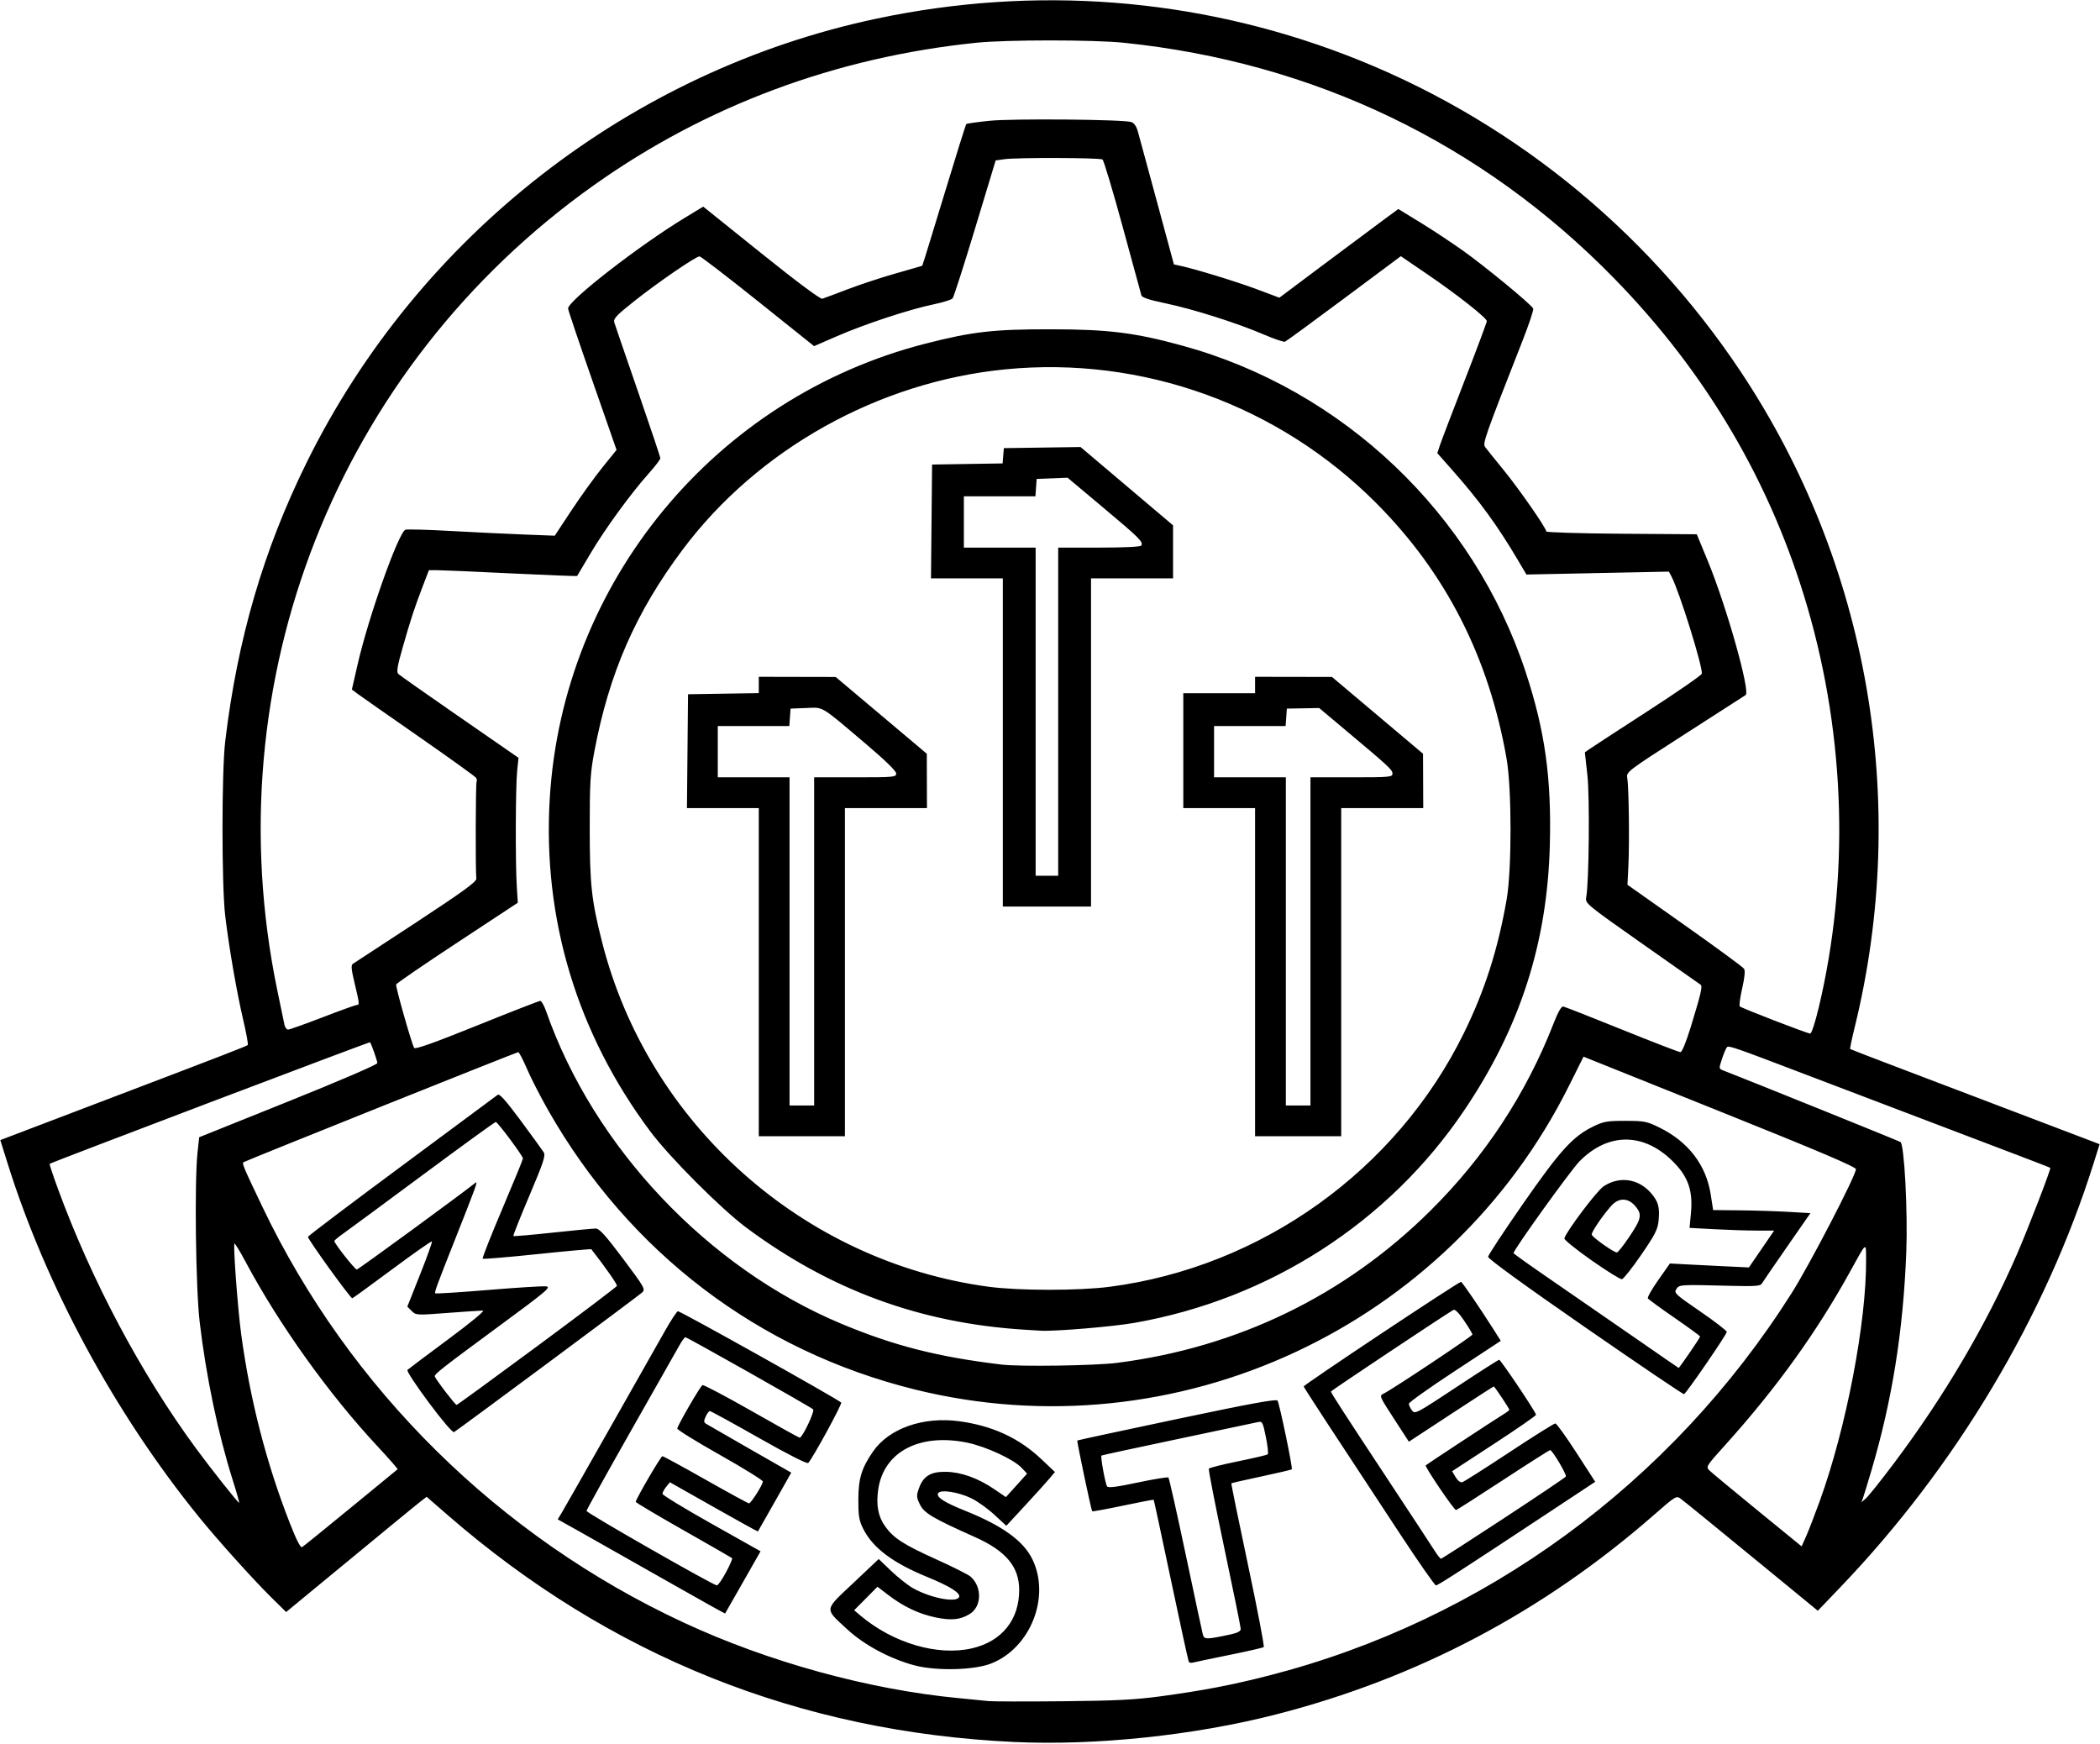
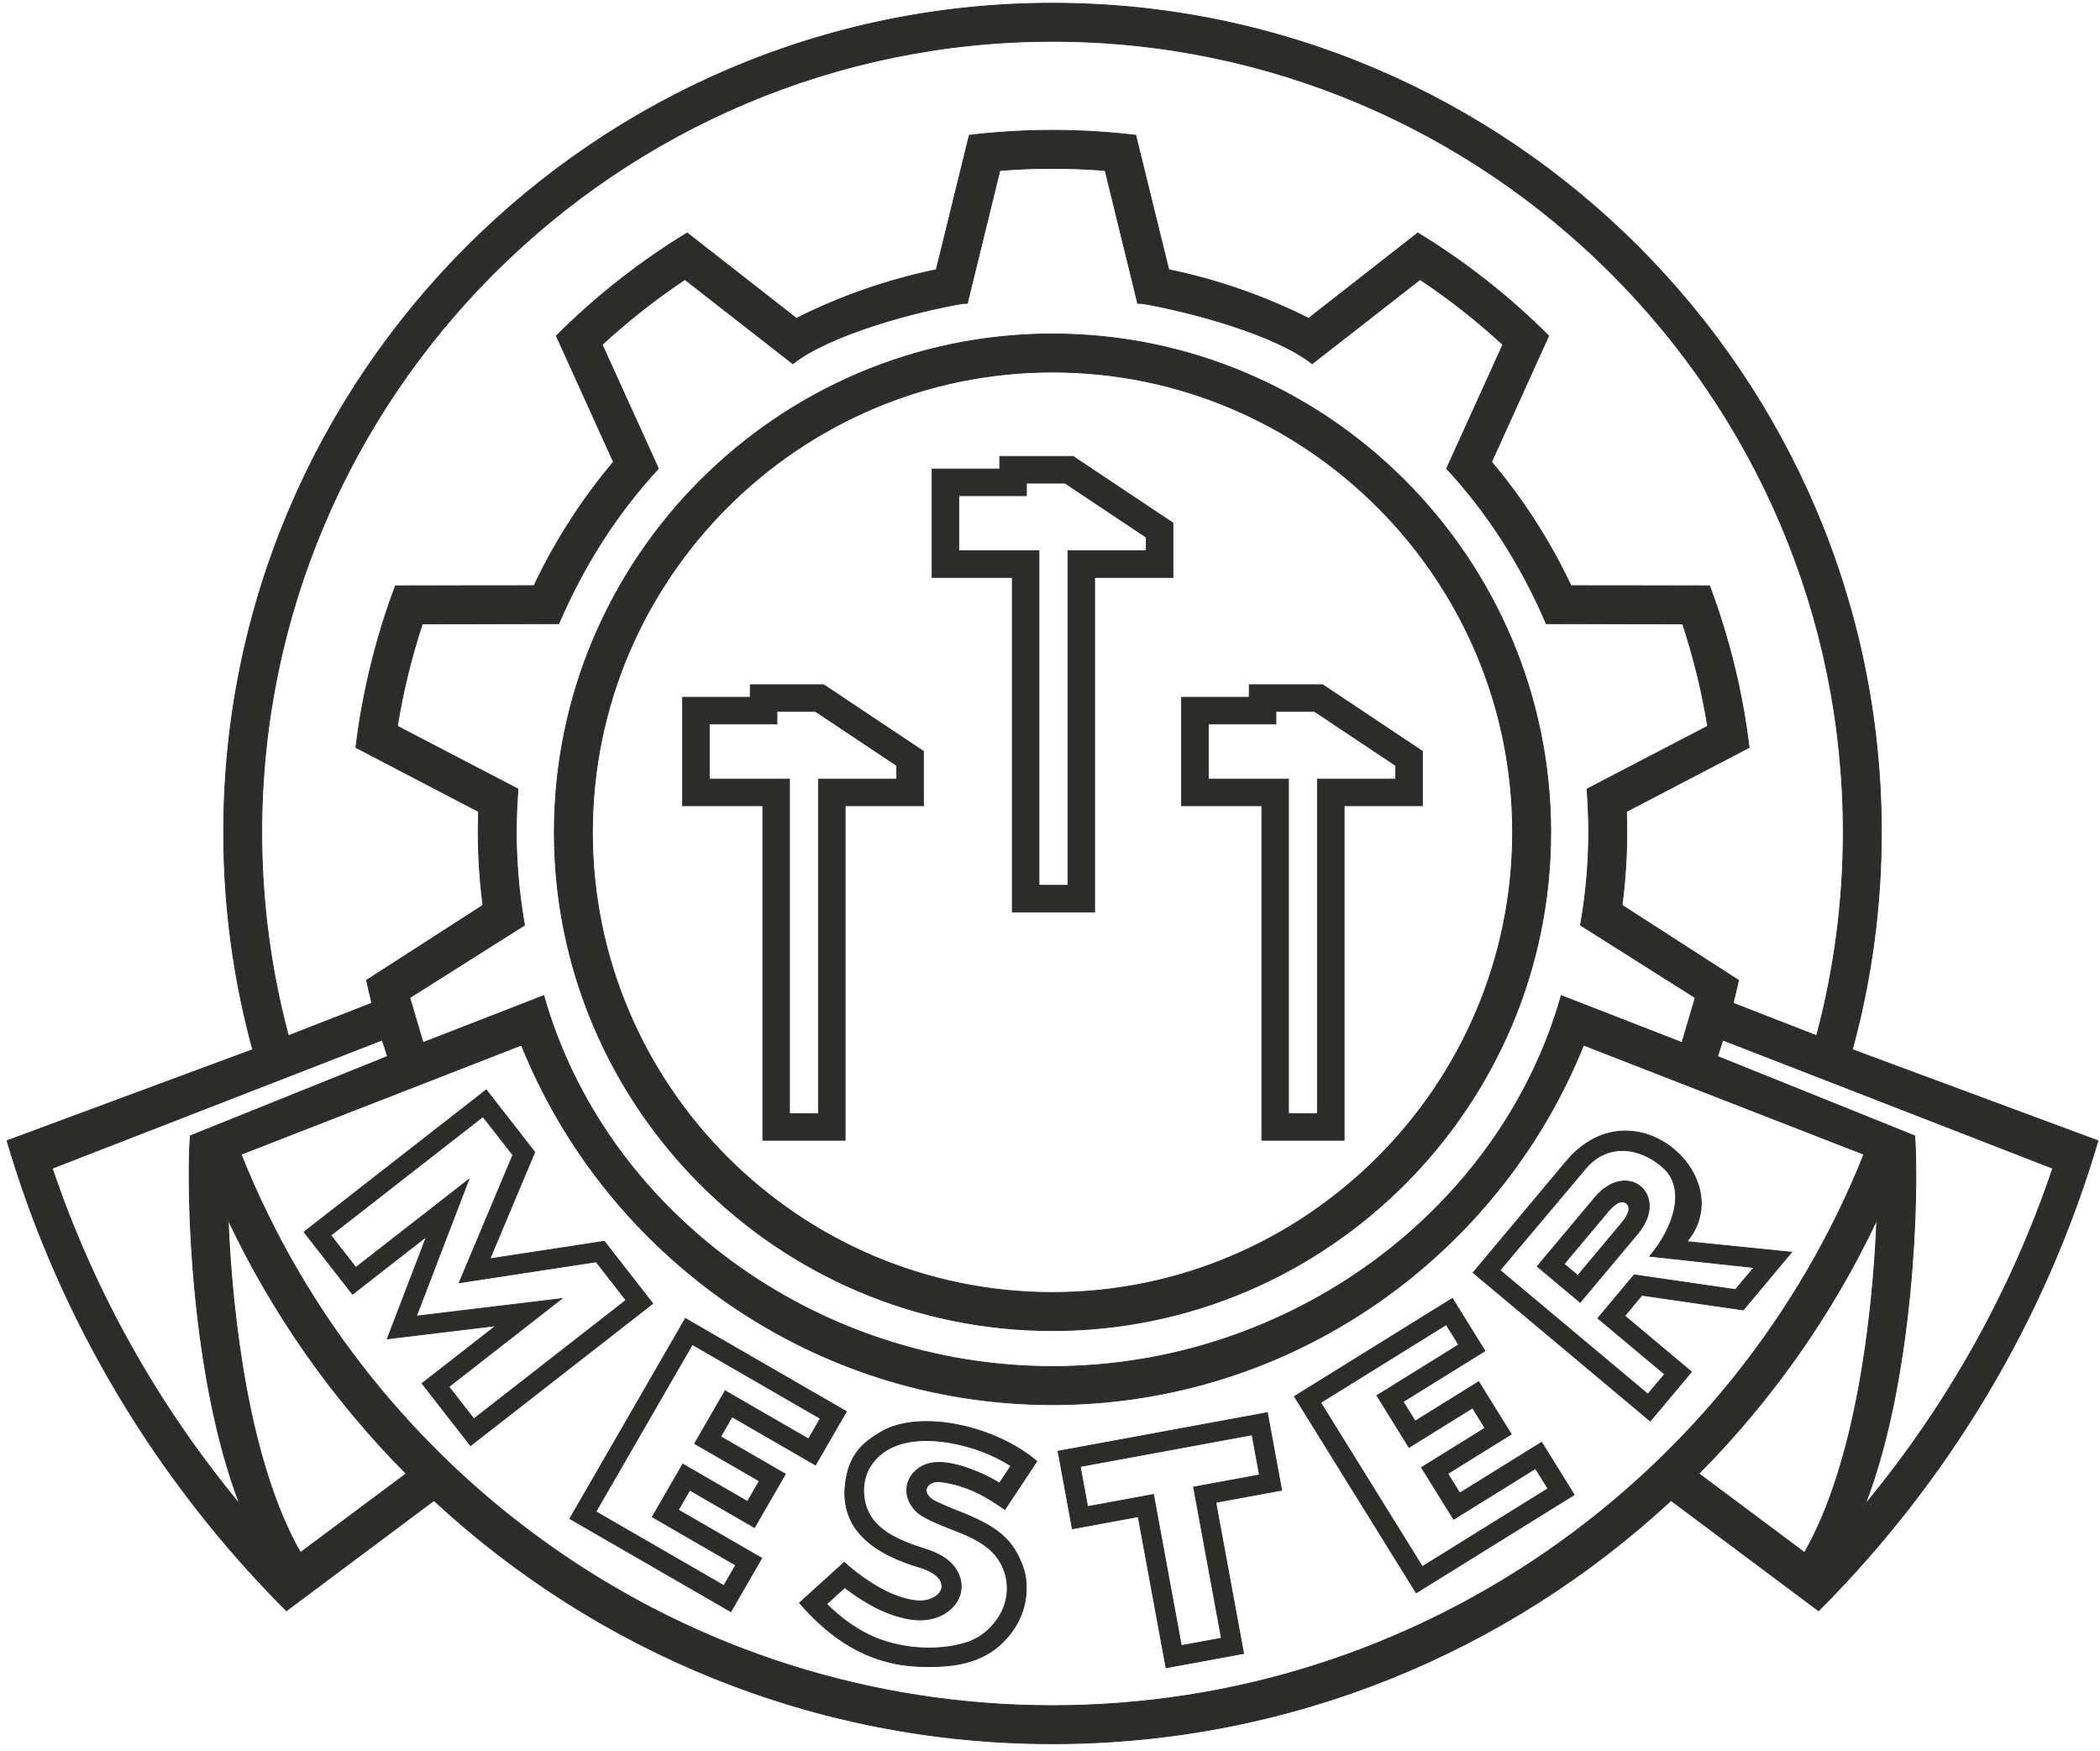
- <svg xmlns="http://www.w3.org/2000/svg" version="1.1" id="svg2" width="819.2" height="680" viewBox="0 0 819.2 680">
-   <defs id="defs6" />
-   <path style="fill:#000000;stroke-width:0.8" d="M 395.6,679.475 C 311.841,675.584 237.897,645.963 174.618,590.953 l -8.182,-7.113 -1.937,1.48 c -1.786,1.364 -14.815,12.066 -42.086,34.568 l -10.787,8.901 -5.881,-5.794 C 98.771,616.122 84.785,600.569 77.515,591.6 44.725,551.146 17.951,501.643 2.942,453.717 l -2.82,-9.003 2.139,-0.824 c 2.831,-1.09 17.404,-6.641 43.339,-16.507 40.464,-15.393 50.601,-19.317 51.041,-19.757 0.243,-0.243 -0.533,-4.581 -1.725,-9.64 -2.539,-10.78 -5.583,-28.355 -7.065,-40.786 -1.408,-11.809 -1.407,-56.2 8e-4,-68 C 92.61,249.324 102.741,214.631 119.625,180.4 163.218,92.017 246.005,27.558 342,7.257 403.637,-5.777 466.523,-0.93 524.8,21.349 587.473,45.309 641.419,88.516 678.935,144.8 c 49.941,74.927 66.15,167.961 44.578,255.874 -1.117,4.551 -1.914,8.377 -1.771,8.502 0.142,0.125 8.359,3.3 18.259,7.056 15.727,5.966 72.583,27.591 77.323,29.409 l 1.723,0.661 -2.211,7.049 c -18.876,60.173 -53.768,118.634 -98.954,165.793 l -8.761,9.144 -17.971,-14.744 c -23.269,-19.09 -33.244,-27.221 -35.454,-28.898 -1.751,-1.329 -1.948,-1.211 -10.539,6.301 -43.234,37.801 -92.319,63.693 -147.523,77.818 C 465.696,676.937 427.432,680.953 395.6,679.475 Z m 57.2,-17.821 c 16.546,-2.245 27.566,-4.357 42,-8.046 84.005,-21.473 157.148,-74.958 204.159,-149.289 7.033,-11.12 25.053,-45.864 25.026,-48.252 -0.01,-0.925 -14.343,-7.016 -53.137,-22.584 l -53.123,-21.318 -5.646,11.318 C 565.055,517.741 458.856,567.107 357.061,542.027 295.964,526.974 245.394,488.497 213.837,433.051 c -3.052,-5.362 -6.783,-12.649 -8.293,-16.193 -1.509,-3.544 -3.038,-6.447 -3.397,-6.451 -0.608,-0.006 -105.862,42.156 -107.117,42.909 -0.712,0.427 -0.174,1.705 7.363,17.485 33.912,71.005 92.344,128.649 164.322,162.109 33.05,15.364 72.352,26.158 107.285,29.466 4.84,0.458 10.06,0.976 11.6,1.149 1.54,0.174 14.5,0.203 28.8,0.064 20.898,-0.203 28.433,-0.583 38.4,-1.935 z M 356.8,649.605 c -9.531,-2.519 -19.684,-7.953 -26.295,-14.073 -9.013,-8.344 -9.166,-7.173 2.36,-18.057 l 9.915,-9.363 4.81,4.604 c 2.645,2.532 6.43,5.536 8.41,6.676 6.609,3.804 16.731,5.862 18.082,3.676 0.938,-1.517 -3.238,-4.21 -12.25,-7.899 -13.748,-5.628 -21.461,-11.462 -25.208,-19.067 -1.521,-3.088 -1.818,-4.963 -1.79,-11.302 0.036,-8.142 1.277,-12.177 5.729,-18.624 6.242,-9.04 19.627,-13.722 33.716,-11.793 12.969,1.776 23.27,6.551 32.023,14.843 l 5.226,4.951 -2.202,2.617 c -1.211,1.439 -5.478,6.159 -9.482,10.488 l -7.281,7.871 -4.644,-4.299 c -2.554,-2.365 -6.573,-5.243 -8.93,-6.397 -5.051,-2.471 -12.053,-3.574 -12.996,-2.047 -0.924,1.494 2.193,3.539 10.407,6.829 14.63,5.858 22.83,11.771 26.337,18.989 7.143,14.705 -0.771,34.643 -16.139,40.658 -6.628,2.594 -21.357,2.95 -29.797,0.719 z m 22.518,-6.694 c 11.552,-2.719 18.31,-11.16 18.264,-22.812 -0.035,-9.029 -5.216,-15.183 -17.331,-20.586 -16.295,-7.267 -19.753,-9.313 -21.381,-12.647 -1.388,-2.843 -1.425,-3.429 -0.4,-6.328 1.694,-4.792 4.605,-6.561 10.594,-6.439 5.961,0.121 12.428,2.447 18.747,6.742 l 4.589,3.12 4.135,-4.581 4.135,-4.581 -2.135,-2.257 c -3.167,-3.349 -14.033,-8.363 -21.335,-9.844 -18.456,-3.745 -32.382,3.545 -34.581,18.102 -0.927,6.137 -0.105,10.663 2.636,14.511 3.333,4.68 7.174,7.156 20.264,13.06 6.335,2.858 12.235,5.833 13.11,6.612 4.554,4.053 4.363,11.707 -0.364,14.582 -3.712,2.258 -7.169,2.601 -13.301,1.323 -6.514,-1.358 -12.484,-4.184 -18.417,-8.715 l -4.253,-3.249 -4.547,4.584 -4.547,4.584 2.4,2.028 c 12.834,10.845 30.29,15.953 43.718,12.792 z m 84.435,5.321 c -0.21,-0.348 -3.338,-14.673 -6.951,-31.833 -3.613,-17.16 -6.65,-31.289 -6.75,-31.397 -0.099,-0.109 -5.483,0.92 -11.963,2.286 -6.481,1.366 -11.895,2.355 -12.032,2.197 -0.387,-0.446 -6.051,-27.36 -5.809,-27.602 0.118,-0.118 17.607,-3.883 38.864,-8.366 29.063,-6.129 38.799,-7.909 39.252,-7.176 0.782,1.266 5.997,26.365 5.564,26.783 -0.181,0.175 -5.511,1.425 -11.844,2.778 -6.333,1.352 -11.614,2.558 -11.736,2.68 -0.121,0.121 2.798,14.434 6.489,31.805 3.69,17.371 6.451,31.801 6.136,32.067 -0.316,0.266 -6.334,1.647 -13.374,3.07 -7.04,1.423 -13.4,2.756 -14.133,2.963 -0.733,0.207 -1.504,0.091 -1.714,-0.257 z M 480.019,637.521 c 2.758,-0.592 3.982,-1.247 3.982,-2.132 0,-0.703 -2.885,-14.919 -6.412,-31.591 -3.526,-16.672 -6.239,-30.592 -6.029,-30.932 0.21,-0.341 5.346,-1.632 11.412,-2.87 6.066,-1.238 11.27,-2.463 11.565,-2.723 0.295,-0.26 -0.03,-3.288 -0.722,-6.729 -1.138,-5.663 -1.417,-6.22 -2.936,-5.876 -0.923,0.209 -14.998,3.183 -31.278,6.609 -16.28,3.426 -29.748,6.338 -29.929,6.472 -0.447,0.329 1.464,10.852 2.181,12.013 0.419,0.678 3.639,0.276 12.012,-1.499 6.292,-1.334 11.662,-2.202 11.935,-1.93 0.272,0.272 3.29,13.711 6.707,29.864 3.417,16.153 6.428,30.23 6.692,31.282 0.523,2.085 1.282,2.088 10.82,0.043 z M 258.768,615.902 c -13.182,-7.496 -27.845,-15.796 -32.584,-18.445 l -8.616,-4.815 1.525,-2.521 c 0.839,-1.387 9.373,-16.381 18.966,-33.321 9.592,-16.94 19.263,-34.013 21.491,-37.94 2.228,-3.927 4.422,-7.261 4.877,-7.409 0.702,-0.229 62.17,34.142 63.716,35.628 0.5,0.481 -11.172,21.871 -12.851,23.55 -0.462,0.462 -7.795,-3.254 -19.226,-9.742 C 285.9,555.12 277.286,550.4 276.921,550.4 c -0.365,0 -1.1,0.957 -1.633,2.127 -0.775,1.7 -0.76,2.261 0.072,2.793 0.573,0.366 8.3,4.814 17.172,9.885 l 16.131,9.219 -6.44,11.388 c -3.542,6.263 -6.495,11.462 -6.563,11.552 -0.068,0.09 -7.821,-4.192 -17.231,-9.516 l -17.108,-9.68 -1.461,1.804 c -0.804,0.992 -1.446,2.215 -1.428,2.716 0.018,0.501 8.634,5.748 19.147,11.66 l 19.114,10.749 -1.856,3.251 c -1.021,1.788 -4.107,7.211 -6.857,12.051 -2.751,4.84 -5.056,8.875 -5.123,8.966 -0.067,0.091 -10.907,-5.968 -24.089,-13.464 z m 24.464,-2.645 c 1.512,-2.829 2.573,-5.298 2.358,-5.487 C 285.375,607.581 276.83,602.674 266.6,596.866 256.37,591.058 248,586.088 248,585.823 248,584.772 257.788,568 258.401,568 c 0.36,0 7.966,4.14 16.903,9.2 8.936,5.06 16.528,9.2 16.87,9.2 0.776,0 5.39,-7.265 5.411,-8.52 0.008,-0.506 -7.547,-5.186 -16.79,-10.4 -9.243,-5.214 -16.713,-9.84 -16.6,-10.28 0.473,-1.849 9.068,-16.628 9.842,-16.925 0.465,-0.178 9.083,4.367 19.15,10.1 10.067,5.734 18.509,10.424 18.759,10.424 1.078,-0.002 5.991,-10.379 5.242,-11.073 -1.108,-1.026 -49.12,-28.127 -49.817,-28.12 -0.314,0.003 -1.323,1.353 -2.243,3 -0.92,1.647 -9.47,16.724 -19,33.506 -9.53,16.782 -17.328,30.839 -17.328,31.239 0,0.784 49.444,29.025 50.842,29.04 0.463,0.005 2.078,-2.306 3.59,-5.135 z M 546.593,599 C 519.957,558.592 508.744,541.428 508.575,540.805 508.419,540.229 568.918,500 569.94,500 c 0.417,0 7.192,9.906 12.655,18.503 l 2.861,4.503 -17.928,11.78 c -9.86,6.479 -17.928,12.214 -17.928,12.744 0,0.531 0.476,1.616 1.058,2.412 1.331,1.821 1.097,1.943 19.683,-10.333 7.668,-5.065 14.182,-9.208 14.475,-9.208 0.635,0 14.383,20.496 14.383,21.442 0,0.359 -7.365,5.46 -16.368,11.337 l -16.368,10.684 1.365,2.31 c 0.792,1.34 1.87,2.173 2.568,1.985 0.662,-0.179 8.912,-5.418 18.334,-11.642 9.422,-6.224 17.522,-11.305 18,-11.292 0.478,0.013 4.173,5.14 8.212,11.393 l 7.344,11.369 -18.165,12.007 C 570.471,612.237 560.932,618.4 560.155,618.4 c -0.426,0 -6.528,-8.73 -13.562,-19.4 z m 39.912,-6.682 c 13.146,-8.625 24.094,-15.993 24.328,-16.372 0.439,-0.71 -5.241,-10.272 -6.129,-10.319 -0.273,-0.015 -8.483,5.201 -18.246,11.589 -9.762,6.388 -18.067,11.698 -18.455,11.8 -0.679,0.178 -12.317,-16.971 -11.838,-17.444 0.429,-0.423 26.583,-17.606 29.635,-19.47 1.65,-1.008 3,-1.989 3,-2.179 0,-0.482 -5.766,-9.122 -6.087,-9.122 -0.143,0 -7.653,4.848 -16.688,10.774 l -16.428,10.774 -5.294,-8.158 c -6.395,-9.854 -6.345,-9.734 -4.447,-10.653 3.275,-1.586 34.506,-22.375 34.525,-22.981 0.011,-0.354 -1.44,-2.793 -3.224,-5.42 -2.075,-3.056 -3.588,-4.567 -4.2,-4.195 -5.424,3.3 -47.756,31.509 -47.756,31.824 0,0.561 4.064,6.843 22.795,35.235 8.708,13.2 16.687,25.35 17.729,27 1.043,1.65 2.117,3 2.388,3 0.27,0 11.247,-7.057 24.394,-15.682 z M 167.264,547.073 c -4.948,-6.633 -8.697,-12.356 -8.33,-12.717 0.367,-0.361 7.497,-5.719 15.846,-11.906 8.966,-6.645 14.533,-11.252 13.6,-11.255 -0.869,-0.003 -7.091,0.416 -13.827,0.931 -12.051,0.921 -12.274,0.909 -13.952,-0.769 l -1.705,-1.705 4.982,-12.529 c 2.74,-6.891 4.816,-12.695 4.613,-12.898 -0.203,-0.203 -7.195,4.704 -15.539,10.903 -8.344,6.199 -15.333,11.272 -15.53,11.272 -0.766,0 -17.538,-23.249 -17.288,-23.964 0.146,-0.417 16.646,-12.881 36.666,-27.699 20.02,-14.818 36.83,-27.283 37.356,-27.701 0.685,-0.544 3.233,2.316 8.968,10.061 4.406,5.951 8.44,11.508 8.965,12.348 0.807,1.293 -0.049,3.893 -5.586,16.956 -3.597,8.486 -6.408,15.56 -6.248,15.721 0.161,0.161 7.036,-0.431 15.278,-1.315 8.243,-0.884 15.818,-1.607 16.835,-1.607 1.448,0 3.767,2.557 10.699,11.8 8.278,11.037 8.763,11.884 7.491,13.106 -1.233,1.185 -71.381,53.246 -73.429,54.496 -0.51,0.311 -4.595,-4.462 -9.866,-11.529 z m 42.226,-21.929 c 17.001,-12.571 31.027,-23.178 31.168,-23.572 0.198,-0.552 -4.223,-6.888 -9.963,-14.277 -0.13,-0.167 -9.629,0.683 -21.108,1.891 -11.48,1.207 -21.062,2.005 -21.293,1.773 -0.232,-0.232 3.207,-8.964 7.643,-19.405 4.435,-10.441 8.064,-19.301 8.064,-19.689 0,-0.96 -9.849,-14.19 -10.595,-14.232 -0.327,-0.018 -13.107,9.248 -28.4,20.592 -15.293,11.344 -29.327,21.694 -31.188,23 -1.861,1.306 -3.391,2.59 -3.4,2.855 -0.032,0.888 8.028,11.119 8.76,11.119 0.551,0 40.788,-29.42 46.267,-33.829 1.096,-0.882 0.372,1.138 -7.831,21.829 -7.311,18.442 -8.204,20.875 -7.803,21.276 0.201,0.201 9.439,-0.385 20.529,-1.302 11.09,-0.917 21.268,-1.556 22.618,-1.421 2.233,0.225 0.547,1.651 -18.651,15.781 C 172.821,533.346 169.6,535.861 169.6,536.82 c 0,0.749 7.945,11.18 8.516,11.18 0.254,0 14.372,-10.285 31.373,-22.856 z m 408.884,-7.413 c -23.44,-16.226 -37.937,-26.753 -37.879,-27.504 0.051,-0.67 6.153,-9.932 13.558,-20.582 14.461,-20.799 19.453,-26.313 27.313,-30.17 4.156,-2.04 5.463,-2.275 12.652,-2.275 7.453,-1.5e-4 8.394,0.186 13.379,2.64 11.209,5.518 18.162,14.604 19.943,26.064 l 0.948,6.096 10.457,0.102 c 5.751,0.056 14.29,0.326 18.975,0.6 l 8.518,0.498 -9.173,13.2 c -5.045,7.26 -9.463,13.704 -9.818,14.321 -0.515,0.895 -2.795,1.065 -11.345,0.846 -20.711,-0.532 -20.787,-0.528 -21.968,1.242 -1.007,1.509 -0.432,2.049 9.297,8.72 5.704,3.911 10.37,7.511 10.37,8 0,0.989 -15.774,23.951 -16.68,24.281 -0.316,0.115 -17.662,-11.62 -38.547,-26.078 z m 40.727,9.938 c 2.255,-3.262 4.1,-6.118 4.1,-6.346 0,-0.228 -4.481,-3.504 -9.959,-7.279 -5.477,-3.775 -10.164,-7.196 -10.415,-7.603 -0.251,-0.406 1.581,-3.635 4.072,-7.174 l 4.529,-6.435 6.886,0.369 c 3.788,0.203 10.721,0.55 15.408,0.771 l 8.521,0.402 4.923,-7.188 L 692.088,480 h -6.718 c -3.695,0 -11.12,-0.237 -16.5,-0.526 l -9.782,-0.526 0.541,-5.777 c 0.785,-8.377 -0.931,-13.706 -6.209,-19.287 -11.515,-12.176 -25.807,-12.522 -37.254,-0.904 -3.5,3.552 -25.811,34.601 -25.739,35.82 0.013,0.22 6.942,5.148 15.399,10.951 8.457,5.803 22.925,15.793 32.152,22.2 9.227,6.407 16.832,11.649 16.9,11.649 0.068,0 1.968,-2.669 4.223,-5.931 z m -38.3,-36.097 c -5.94,-4.171 -10.689,-8.002 -10.554,-8.515 0.713,-2.704 12.676,-18.581 15.319,-20.329 6.106,-4.04 13.508,-3.019 18.387,2.538 2.938,3.346 3.564,5.57 3.056,10.854 -0.329,3.428 -1.35,5.435 -6.792,13.357 -3.522,5.127 -6.902,9.402 -7.51,9.5 -0.608,0.098 -5.966,-3.235 -11.906,-7.405 z m 14.566,-8.821 c 4.957,-7.306 5.322,-9.011 2.617,-12.225 -2.805,-3.334 -6.43,-3.461 -9.296,-0.327 -3.36,3.674 -8.039,10.548 -7.755,11.392 0.399,1.186 8.942,7.188 9.867,6.932 0.44,-0.122 2.495,-2.719 4.566,-5.773 z M 136.8,588.122 c 9.9,-8.13 18.134,-14.887 18.297,-15.015 0.163,-0.129 -3.4,-4.202 -7.919,-9.053 -18.973,-20.366 -38.299,-47.397 -51.348,-71.819 -2.209,-4.134 -4.176,-7.356 -4.372,-7.159 -0.557,0.556 1.298,25.539 2.622,35.324 3.453,25.516 9.74,50.004 18.821,73.306 2.716,6.97 4.324,10.133 4.959,9.756 0.517,-0.307 9.04,-7.21 18.94,-15.34 z M 709.888,585.461 c 10.325,-28.501 18.253,-69.869 18.065,-94.261 -0.053,-6.834 0.344,-7.141 -6.272,4.854 -13.005,23.58 -28.77,45.478 -48.523,67.402 -7.644,8.484 -7.769,8.686 -6.278,10.148 0.837,0.82 9.261,7.809 18.721,15.531 l 17.2,14.039 1.758,-3.927 c 0.967,-2.16 3.365,-8.364 5.33,-13.788 z M 90.795,577.355 C 85.117,559.463 80.382,536.814 77.885,515.6 76.347,502.53 75.821,460.953 77.05,449.596 l 0.65,-6.004 34.75,-13.958 C 132.844,421.443 147.2,415.255 147.2,414.655 c 0,-0.87 -2.277,-7.346 -2.852,-8.11 -0.183,-0.243 -124.475,46.916 -124.979,47.42 -0.133,0.133 1.254,4.336 3.083,9.339 13.176,36.046 32.577,72.546 54.117,101.81 5.897,8.012 16.457,21.329 16.712,21.074 0.133,-0.133 -0.985,-4.108 -2.485,-8.833 z M 738.79,570.8 c 19.542,-25.993 36.046,-54.023 48.001,-81.524 4.371,-10.053 13.37,-33.382 13.014,-33.737 -0.132,-0.132 -6.352,-2.55 -13.823,-5.373 -13.813,-5.22 -54.832,-20.824 -82.383,-31.339 -27.063,-10.329 -29.26,-11.088 -29.933,-10.348 -0.36,0.397 -1.226,2.446 -1.924,4.555 -1.248,3.769 -1.239,3.845 0.494,4.509 8.027,3.074 68.378,27.436 69.128,27.905 1.5,0.938 2.883,27.114 2.27,42.952 -1.191,30.751 -5.516,57.826 -13.609,85.2 -1.496,5.06 -2.985,9.92 -3.309,10.8 l -0.588,1.6 1.82,-1.6 c 1.001,-0.88 5.88,-7 10.842,-13.6 z M 435.759,531.597 c 47.041,-5.993 88.832,-26.267 122.14,-59.255 21.257,-21.053 37.386,-45.554 48.147,-73.142 1.789,-4.585 3.028,-6.731 3.806,-6.587 0.635,0.117 10.943,4.167 22.907,9 11.964,4.833 22.209,8.787 22.766,8.787 0.596,0 2.203,-3.872 3.902,-9.4 4.116,-13.39 4.81,-16.354 3.959,-16.915 C 662.981,383.818 652.675,376.58 640.484,368 c -21.766,-15.319 -22.157,-15.643 -21.711,-18 1.091,-5.767 1.412,-39.006 0.459,-47.633 l -0.984,-8.91 1.876,-1.322 c 1.032,-0.727 11.236,-7.377 22.676,-14.776 11.44,-7.4 20.913,-13.954 21.051,-14.564 0.535,-2.37 -8.799,-32.293 -11.854,-38.001 l -0.979,-1.829 -27.788,0.567 -27.788,0.567 -3.454,-5.849 c -7.821,-13.246 -14.933,-22.994 -25.44,-34.87 l -5.857,-6.621 0.978,-2.979 c 0.538,-1.638 4.883,-13.032 9.655,-25.319 4.772,-12.287 8.677,-22.727 8.676,-23.2 -8e-4,-1.248 -11.618,-10.394 -23.373,-18.4 l -10.173,-6.929 -22.156,16.509 c -12.186,9.08 -22.556,16.663 -23.046,16.851 -0.489,0.188 -4.301,-1.119 -8.471,-2.904 -10.447,-4.472 -27.485,-9.864 -38.221,-12.097 -6.179,-1.285 -9.076,-2.243 -9.307,-3.078 -0.185,-0.667 -3.478,-12.732 -7.317,-26.812 -3.84,-14.08 -7.376,-25.864 -7.858,-26.188 -1.057,-0.709 -33.198,-0.814 -38.165,-0.125 l -3.512,0.487 -7.997,26.43 c -4.398,14.536 -8.358,26.86 -8.8,27.386 -0.442,0.526 -3.833,1.584 -7.537,2.351 -9.261,1.919 -26.654,7.652 -37.482,12.355 l -9.016,3.916 -21.887,-17.506 C 283.643,107.878 273.378,100 272.87,100 c -1.443,0 -16.574,10.392 -25.594,17.578 -7.01,5.585 -8.084,6.749 -7.622,8.261 0.296,0.968 4.454,13.083 9.241,26.921 4.787,13.838 8.702,25.538 8.7,26 -0.002,0.462 -2.008,3.087 -4.459,5.834 -7.088,7.945 -17.179,21.793 -22.71,31.165 -2.805,4.752 -5.183,8.755 -5.284,8.894 -0.101,0.139 -11.737,-0.311 -25.858,-1 C 185.165,222.964 172.195,222.4 170.464,222.4 h -3.148 l -2.375,6.2 c -3.302,8.622 -4.66,12.757 -7.808,23.77 -2.179,7.624 -2.532,9.764 -1.734,10.52 0.551,0.522 10.001,7.177 21.001,14.788 11,7.611 21.32,14.757 22.933,15.88 l 2.933,2.042 -0.533,5.2 c -0.624,6.088 -0.712,35.995 -0.133,45.059 l 0.4,6.259 -23.599,15.537 c -12.979,8.546 -23.72,15.9 -23.867,16.343 -0.285,0.856 6.055,23.165 7.033,24.748 0.403,0.651 7.788,-1.977 24.467,-8.707 13.14,-5.302 24.273,-9.64 24.74,-9.64 0.468,0 1.512,1.89 2.322,4.2 18.539,52.893 63.033,99.956 115.093,121.735 20.527,8.588 37.811,12.988 62.611,15.939 7.165,0.853 36.406,0.412 44.959,-0.677 z M 399.6,518.66 c -40.537,-2.549 -75.576,-15.395 -108.366,-39.728 -9.814,-7.283 -29.994,-27.487 -37.544,-37.59 -28.549,-38.201 -42.047,-82.867 -39.235,-129.825 5.062,-84.512 64.554,-156.526 146.631,-177.495 18.304,-4.676 26.488,-5.61 48.915,-5.582 22.458,0.028 32.71,1.306 51.261,6.39 62.668,17.175 113.61,65.627 133.918,127.373 7.515,22.849 10.078,41.19 9.406,67.321 -0.987,38.399 -11.621,71.344 -33.464,103.674 -29.5,43.664 -75.963,73.576 -128.624,82.805 -8.472,1.485 -31.041,3.37 -36.497,3.048 -1.32,-0.078 -4.2,-0.255 -6.4,-0.393 z m 33.191,-16.724 c 59.291,-7.692 111.992,-45.434 138.296,-99.04 8.152,-16.613 13.26,-32.592 16.654,-52.097 2.025,-11.638 2.014,-43.128 -0.021,-54.8 -6.902,-39.606 -23.709,-72.549 -50.937,-99.839 -38.118,-38.206 -91.06,-57.306 -144.445,-52.111 -49.58,4.825 -96.654,31.098 -126.047,70.35 -18.329,24.476 -28.674,48.141 -34.447,78.8 -1.581,8.398 -1.806,12.153 -1.796,30 0.012,21.776 0.682,27.945 4.796,44.176 17.983,70.944 78.253,124.725 150.756,134.524 11.682,1.579 35.162,1.597 47.191,0.036 z M 296,379.2 v -64 H 281.987 267.975 L 268.187,293 268.4,270.8 282.2,270.581 296,270.362 V 267.181 264 l 15,0.031 15,0.031 17.769,14.969 17.769,14.969 0.031,10.6 L 361.6,315.2 h -16 -16 v 64 64 H 312.8 296 Z m 21.6,-12 v -64 h 16 c 15.137,0 16,-0.081 16,-1.507 0,-0.958 -4.428,-5.256 -12.155,-11.8 -17.738,-15.021 -16.012,-13.993 -23.041,-13.723 L 308.4,276.4 l -0.246,3.4 -0.246,3.4 H 293.954 280 v 10 10 h 14 14 v 64 64 h 4.8 4.8 z m 172,12 v -64 h -14 -14 v -22.4 -22.4 h 14 14 v -3.2 -3.2 l 15,0.025 15,0.025 17.757,14.976 17.757,14.975 0.043,10.6 0.043,10.6 h -16 -16 v 64 64 h -16.8 -16.8 z m 21.6,-12 v -64 h 16 c 14.904,0 16,-0.099 16,-1.447 0,-1.486 -1.203,-2.599 -18.493,-17.108 l -10.093,-8.469 -6.307,0.112 -6.307,0.112 -0.246,3.4 -0.246,3.4 h -13.954 -13.954 v 10 10 h 14 14 v 64 64 h 4.8 4.8 z M 391.2,289.6 v -64 h -14.013 -14.013 l 0.213,-22.2 0.213,-22.2 13.753,-0.219 13.753,-0.219 0.247,-2.981 L 391.6,174.8 l 14.96,-0.217 14.96,-0.218 18.04,15.272 18.04,15.272 V 215.254 225.6 h -16 -16 v 64 64 H 408.4 391.2 Z m 21.6,-12 v -64 h 15.953 c 9.687,0 16.145,-0.312 16.443,-0.794 0.87,-1.407 -0.563,-2.838 -14.77,-14.751 l -13.974,-11.717 -6.026,0.231 L 404.4,186.8 l -0.246,3.4 -0.246,3.4 H 389.954 376 v 10 10 h 14 14 v 64 64 h 4.4 4.4 z M 709.483,393 C 721.465,342.66 719.957,288.106 705.175,237.2 691.065,188.605 665.75,145.489 629.633,108.54 578.089,55.809 512.517,24.311 438.4,16.68 426.543,15.46 392.657,15.46 380.8,16.68 326,22.322 275.392,41.185 231.59,72.295 131.446,143.421 83.33,265.668 108.115,386 c 1.359,6.6 2.652,12.81 2.871,13.8 0.22,0.99 0.855,1.8 1.412,1.8 0.557,0 6.618,-2.16 13.47,-4.8 6.852,-2.64 12.834,-4.8 13.294,-4.8 1.128,0 1.087,-0.416 -0.825,-8.47 -1.356,-5.709 -1.466,-7.114 -0.6,-7.633 0.584,-0.35 11.682,-7.614 24.662,-16.142 18.375,-12.074 23.558,-15.844 23.412,-17.031 -0.366,-2.969 -0.274,-37.176 0.101,-37.784 0.21,-0.339 0.124,-1.032 -0.189,-1.54 -0.314,-0.508 -10.305,-7.691 -22.202,-15.962 -11.897,-8.271 -22.673,-15.809 -23.945,-16.752 l -2.313,-1.713 2.261,-9.887 c 4.219,-18.445 15.932,-51.421 18.633,-52.458 0.619,-0.237 8.397,-0.028 17.284,0.466 8.888,0.494 21.739,1.115 28.559,1.38 l 12.4,0.482 6.525,-9.878 c 3.589,-5.433 9.014,-12.962 12.055,-16.732 l 5.53,-6.853 -9.455,-27.105 C 225.855,133.481 221.6,120.864 221.6,120.351 c 0,-3.075 27.726,-24.604 45.762,-35.533 l 6.962,-4.219 22.606,18.15 c 13.849,11.119 23.084,18.005 23.838,17.776 0.677,-0.205 5.124,-1.864 9.88,-3.687 4.757,-1.823 13.217,-4.609 18.8,-6.192 5.583,-1.583 10.23,-2.935 10.327,-3.004 0.097,-0.069 3.91,-12.441 8.475,-27.492 4.565,-15.051 8.476,-27.543 8.692,-27.758 0.216,-0.216 4.322,-0.793 9.125,-1.281 8.987,-0.915 51.987,-0.536 55.226,0.486 1.062,0.335 2.001,1.628 2.521,3.469 0.455,1.614 3.821,13.993 7.48,27.509 l 6.653,24.575 2.427,0.517 c 5.926,1.264 21.865,6.145 29.909,9.16 l 8.792,3.295 17.463,-13.081 c 9.605,-7.194 20.047,-14.977 23.206,-17.295 l 5.743,-4.214 8.645,5.293 c 4.755,2.911 12.25,7.867 16.657,11.012 8.995,6.422 26.752,21.076 27.314,22.542 0.202,0.526 -1.669,6.146 -4.159,12.488 -14.862,37.867 -15.64,40.087 -14.572,41.539 0.565,0.767 3.781,4.77 7.148,8.894 6.104,7.478 16.679,22.691 16.679,23.993 0,0.377 13.21,0.781 29.354,0.896 l 29.354,0.21 4.295,10.4 c 7.284,17.638 16.71,51.06 14.756,52.322 -0.408,0.263 -11.056,7.108 -23.662,15.21 -22.841,14.68 -22.919,14.74 -22.495,17.2 0.597,3.463 0.87,24.971 0.431,34.024 l -0.366,7.556 22.366,15.793 c 12.302,8.686 22.703,16.322 23.115,16.968 0.49,0.769 0.237,3.415 -0.731,7.653 -0.814,3.563 -1.235,6.722 -0.936,7.021 0.679,0.679 26.181,10.528 27.446,10.6 0.54,0.031 1.942,-4.21 3.355,-10.147 z" id="path12" />
+ <svg xmlns="http://www.w3.org/2000/svg" width="534pt" height="444.999pt" viewBox="0 0 534 444.999" version="1.1" id="svg30" style="fill-rule:evenodd">
+   <defs id="defs34" />
+   <g id="g28" transform="translate(-30.6377,-198.445)">
+     <path d="m 398.398,535.193 3.176,5.118 -20.812,12.913 8.172,13.172 16.155,-10.024 3.176,5.118 -16.156,10.024 8.172,13.171 20.813,-12.913 3.176,5.119 -31.948,19.821 -25.871,-41.699 z m -38.61,18.259 40.171,-24.923 8.277,13.342 -20.812,12.913 3.07,4.949 16.154,-10.024 8.279,13.342 -16.155,10.023 3.07,4.949 20.812,-12.914 8.278,13.341 -40.17,24.924 z m -120.541,5.596 -3.013,5.217 -21.211,-12.247 -7.75,13.424 16.464,9.505 -3.011,5.217 -16.465,-9.506 -7.75,13.424 21.211,12.247 -3.012,5.217 -32.559,-18.799 24.536,-42.498 z m -34.331,-25.408 40.94,23.636 -7.85,13.598 -21.212,-12.246 -2.911,5.042 16.464,9.507 -7.85,13.597 -16.465,-9.505 -2.912,5.042 21.212,12.247 -7.85,13.597 -40.941,-23.636 z m 134.873,46.738 7.079,38.419 -19.719,3.633 -7.078,-38.419 -16.754,3.087 -3.632,-19.719 53.224,-9.806 3.633,19.719 z m 1.444,34.537 -10.203,1.88 -7.078,-38.419 -16.754,3.087 -1.879,-10.202 43.709,-8.053 1.879,10.202 -16.753,3.086 z m 104.951,-92.365 -9.228,11.018 16.982,14.222 -4.263,5.089 -37.622,-31.508 21.804,-25.896 c 5.55,-6.593 13.867,-5.435 19.697,-0.223 5.83,5.213 2.989,14.928 -3.4,22.556 l 26.485,2.875 -4.691,5.601 z m 27.741,8.909 -25.766,-3.734 -4.387,5.24 16.981,14.222 -10.476,12.508 -45.039,-37.721 23.647,-28.236 c 17.137,-20.462 44.227,4.194 30.697,20.349 l 26.627,2.705 z m -34.153,-25.301 c 0.988,-1.026 2.928,-3.08 4.467,-1.791 1.54,1.289 -0.143,3.561 -0.979,4.715 l -11.409,13.623 -3.491,-2.922 z m -18.228,14.228 14.627,-17.465 c 8.262,-9.865 19.166,-0.724 10.909,9.136 l -14.627,17.465 z m -271.696,-22.111 -28.722,22.392 -6.379,-8.181 38.7,-30.172 7.61,9.76 -13.656,32.477 34.826,-5.324 7.609,9.759 -38.7,30.173 -6.378,-8.18 28.722,-22.394 -36.962,4.45 z m -20.722,40.523 9.974,-26.009 -18.815,14.669 -12.328,-15.812 46.331,-36.123 12.328,15.813 -11.406,27.126 29.088,-4.447 12.329,15.812 -46.332,36.123 -12.328,-15.813 18.814,-14.669 z m 116.203,56.817 c 3.081,2.909 9.306,7.501 15.075,9.13 1.903,0.538 4.313,0.987 6.226,0.426 2.897,-0.851 4.541,-2.958 2.848,-5.37 -0.762,-1.087 -2.414,-2.15 -5.049,-2.934 -11.299,-3.367 -21.495,-9.783 -18.398,-23.579 1.209,-5.385 4.142,-8.177 8.745,-10.851 9.697,-5.635 28.672,-1.656 39.509,7.482 l -8.121,12.266 c -4.559,-3.167 -8.362,-5.412 -13.824,-6.617 -1.882,-0.415 -3.284,-0.645 -4.338,-0.31 -2.495,0.795 -2.719,3.471 0.933,5.091 1.255,0.556 2.958,1.359 4.957,2.129 10.464,4.027 14.412,7.3 16.978,14.681 0.745,2.145 2.357,10.218 -4.131,17.608 -5.033,5.731 -11.822,7.744 -22.423,7.31 -13.133,-0.536 -22.487,-7.107 -30.378,-16.138 z m 28.192,1.493 c -1.86,-2.587 -4.632,-3.891 -7.613,-4.848 -4.395,-1.409 -9.305,-3.149 -12.562,-6.609 -3.743,-3.971 -4.207,-10.819 -0.873,-15.238 5.547,-7.354 16.628,-6.357 24.401,-4.13 3.829,1.098 7.467,2.656 10.829,4.813 l -2.914,4.401 c -1.601,-0.98 -3.228,-1.849 -4.956,-2.585 -4.148,-1.766 -11.006,-4.232 -15.318,-1.375 -2.203,1.459 -3.486,3.714 -3.262,6.389 0.191,2.293 1.805,4.607 3.742,5.78 2.252,1.364 4.676,2.305 7.116,3.27 3.851,1.522 7.768,2.959 10.762,5.885 2.038,1.993 3.399,4.7 3.78,7.54 0.363,2.703 -0.101,5.56 -1.373,7.984 -1.949,3.706 -5.115,6.515 -9.138,7.738 -7.478,2.275 -16.966,1.48 -24.075,-1.838 -4.263,-1.99 -7.886,-4.761 -11.231,-8.066 l 4.608,-4.178 c 4.948,3.769 10.32,6.936 16.51,8.002 3.207,0.554 6.553,0.144 9.288,-1.696 1.716,-1.159 3.1,-2.795 3.6,-4.835 0.55,-2.239 0.017,-4.542 -1.321,-6.404 z m -166.481,-3.966 26.893,-20.057 c -18.528,-18.676 -33.914,-40.473 -45.281,-64.517 0.993,24.764 5.381,61.856 18.388,84.574 z m 382.472,0 -26.894,-20.057 c 18.528,-18.676 33.914,-40.473 45.28,-64.517 -0.992,24.764 -5.38,61.856 -18.386,84.574 z m -22.139,-126.132 1.346,-4.173 83.914,32.614 c -10.619,31.472 -26.933,60.363 -47.705,85.436 12.517,-32.44 13.608,-79.592 12.599,-93.685 z m -11.813,112.892 37.517,28.029 c 32.807,-32.821 57.595,-73.745 71.047,-119.489 l -62.468,-23.163 c 4.805,-17.62 7.381,-36.143 7.381,-55.251 0,-116.082 -94.68,-210.761 -210.762,-210.761 -116.081,0 -210.761,94.679 -210.761,210.761 0,19.108 2.576,37.631 7.381,55.251 l -62.468,23.163 c 13.453,45.744 38.24,86.668 71.047,119.489 l 37.517,-28.029 c 41.364,38.339 96.666,61.831 157.284,61.831 60.62,0 115.92,-23.492 157.285,-61.831 z M 298.275,208.942 c 110.753,0 201.085,90.333 201.085,201.086 0,17.87 -2.364,35.205 -6.777,51.719 l -21.239,-8.272 c 0.487,-1.942 0.944,-3.883 1.363,-5.829 l -29.61,-19.069 c 1.015,-7.824 1.403,-15.788 1.114,-23.82 l 31.201,-16.278 c -0.842,-6.937 -2.103,-13.899 -3.804,-20.854 -1.701,-6.952 -3.796,-13.712 -6.255,-20.255 l -35.246,-0.035 c -5.283,-11.171 -12.024,-21.76 -20.195,-31.452 l 14.524,-32.054 c -4.939,-4.942 -10.227,-9.645 -15.853,-14.071 -5.626,-4.424 -11.444,-8.455 -17.414,-12.089 l -27.768,21.707 C 352.272,273.799 340.34,269.6 327.833,267.012 l -8.395,-34.175 c -7.009,-0.844 -14.095,-1.26 -21.163,-1.26 -7.067,0 -14.153,0.416 -21.161,1.26 l -8.396,34.175 c -12.507,2.588 -24.439,6.787 -35.568,12.364 l -27.768,-21.707 c -5.969,3.634 -11.788,7.665 -17.414,12.089 -5.626,4.426 -10.913,9.129 -15.854,14.071 l 14.525,32.054 c -8.171,9.692 -14.913,20.281 -20.195,31.452 l -35.246,0.035 c -2.459,6.543 -4.554,13.303 -6.255,20.255 -1.7,6.955 -2.963,13.917 -3.804,20.854 l 31.202,16.278 c -0.29,8.032 0.098,15.996 1.114,23.82 l -29.611,19.069 c 0.419,1.946 0.876,3.887 1.363,5.829 l -21.239,8.272 c -4.413,-16.514 -6.778,-33.849 -6.778,-51.719 0,-110.753 90.333,-201.086 201.085,-201.086 z m 0,32.311 c 4.465,-0.032 8.928,0.168 13.391,0.529 2.744,11.202 5.487,22.404 8.23,33.605 l -0.001,0.002 c 0.022,0.004 0.046,0.008 0.069,0.011 l 0.043,0.176 h 1.013 c 12.376,2.119 33.833,7.888 43.284,15.333 l 27.442,-21.408 c 3.69,2.457 7.313,5.076 10.857,7.862 3.543,2.788 6.943,5.689 10.198,8.693 l -14.305,31.503 -0.002,0.003 c 10.762,11.659 19.097,24.877 25.334,39.43 l 34.684,0.049 c 1.389,4.21 2.626,8.505 3.699,12.884 1.069,4.379 1.958,8.76 2.667,13.133 l -30.688,15.978 -0.002,10e-4 c 0.952,11.731 0.351,23.342 -1.652,34.596 l -0.002,0.007 29.187,18.442 -3.375,11.412 -30.704,-11.939 c -15.437,54.617 -69.012,94.303 -129.367,94.303 -60.354,0 -113.929,-39.686 -129.366,-94.303 l -30.703,11.939 -3.375,-11.412 29.186,-18.442 -0.002,-0.007 c -2.003,-11.254 -2.603,-22.865 -1.651,-34.596 l -0.003,-10e-4 -30.688,-15.978 c 0.709,-4.373 1.597,-8.754 2.667,-13.133 1.073,-4.379 2.31,-8.674 3.699,-12.884 l 34.684,-0.049 c 6.237,-14.553 14.572,-27.771 25.334,-39.43 l -0.002,-0.003 -14.305,-31.503 c 3.255,-3.004 6.656,-5.905 10.198,-8.693 3.545,-2.786 7.167,-5.405 10.857,-7.862 l 27.442,21.408 c 9.452,-7.445 30.908,-13.214 43.285,-15.333 h 1.012 l 0.044,-0.176 c 0.022,-0.003 0.046,-0.007 0.069,-0.011 l -0.002,-0.002 c 2.743,-11.201 5.487,-22.403 8.23,-33.605 4.463,-0.361 8.925,-0.561 13.39,-0.529 z m 0,314.279 c 61.037,0 113.497,-37.918 135.041,-91.4 l 71.295,27.766 c -32.702,81.973 -112.935,140.161 -206.336,140.161 -93.399,0 -173.633,-58.188 -206.335,-140.161 l 71.295,-27.766 c 21.544,53.482 74.004,91.4 135.04,91.4 z M 129.178,467.01 127.832,462.837 43.919,495.451 C 54.538,526.923 70.851,555.814 91.623,580.887 79.106,548.447 78.015,501.295 79.024,487.202 Z M 298.275,283.348 c 69.773,0 126.68,56.908 126.68,126.68 0,69.772 -56.907,126.68 -126.68,126.68 -69.772,0 -126.679,-56.908 -126.679,-126.68 0,-69.772 56.907,-126.68 126.679,-126.68 z m 0,9.677 c 64.443,0 117.002,52.561 117.002,117.003 0,64.442 -52.559,117.002 -117.002,117.002 -64.442,0 -117.002,-52.56 -117.002,-117.002 0,-64.442 52.56,-117.003 117.002,-117.003 z m 3.196,28.236 h -9.832 v 3.195 h -17.205 v 14.01 h 20.401 v 85.045 h 7.373 v -85.045 h 19.909 v -3.441 z m -16.606,-6.774 v 3.196 H 267.66 v 27.557 h 20.4 v 85.044 h 20.922 V 345.24 h 19.91 V 331.4 l -25.37,-16.913 z m 80.049,64.812 h -9.831 v 3.195 h -17.206 v 14.01 h 20.401 v 85.045 h 7.373 v -85.045 h 19.909 v -3.44 z m -16.605,-6.774 v 3.195 h -17.206 v 27.558 h 20.401 v 85.044 h 20.922 v -85.044 h 19.909 v -13.84 l -25.37,-16.913 z m -110.282,6.774 h -9.831 v 3.195 H 210.99 v 14.01 h 20.401 v 85.045 h 7.374 v -85.045 h 19.909 v -3.44 z m -16.605,-6.774 v 3.195 h -17.206 v 27.558 h 20.401 v 85.044 h 20.922 v -85.044 h 19.909 v -13.84 l -25.37,-16.913 z" style="fill:#2c2c2b;stroke:#2c2c2b;stroke-width:0.216" id="path24" />
+   </g>
</svg>
